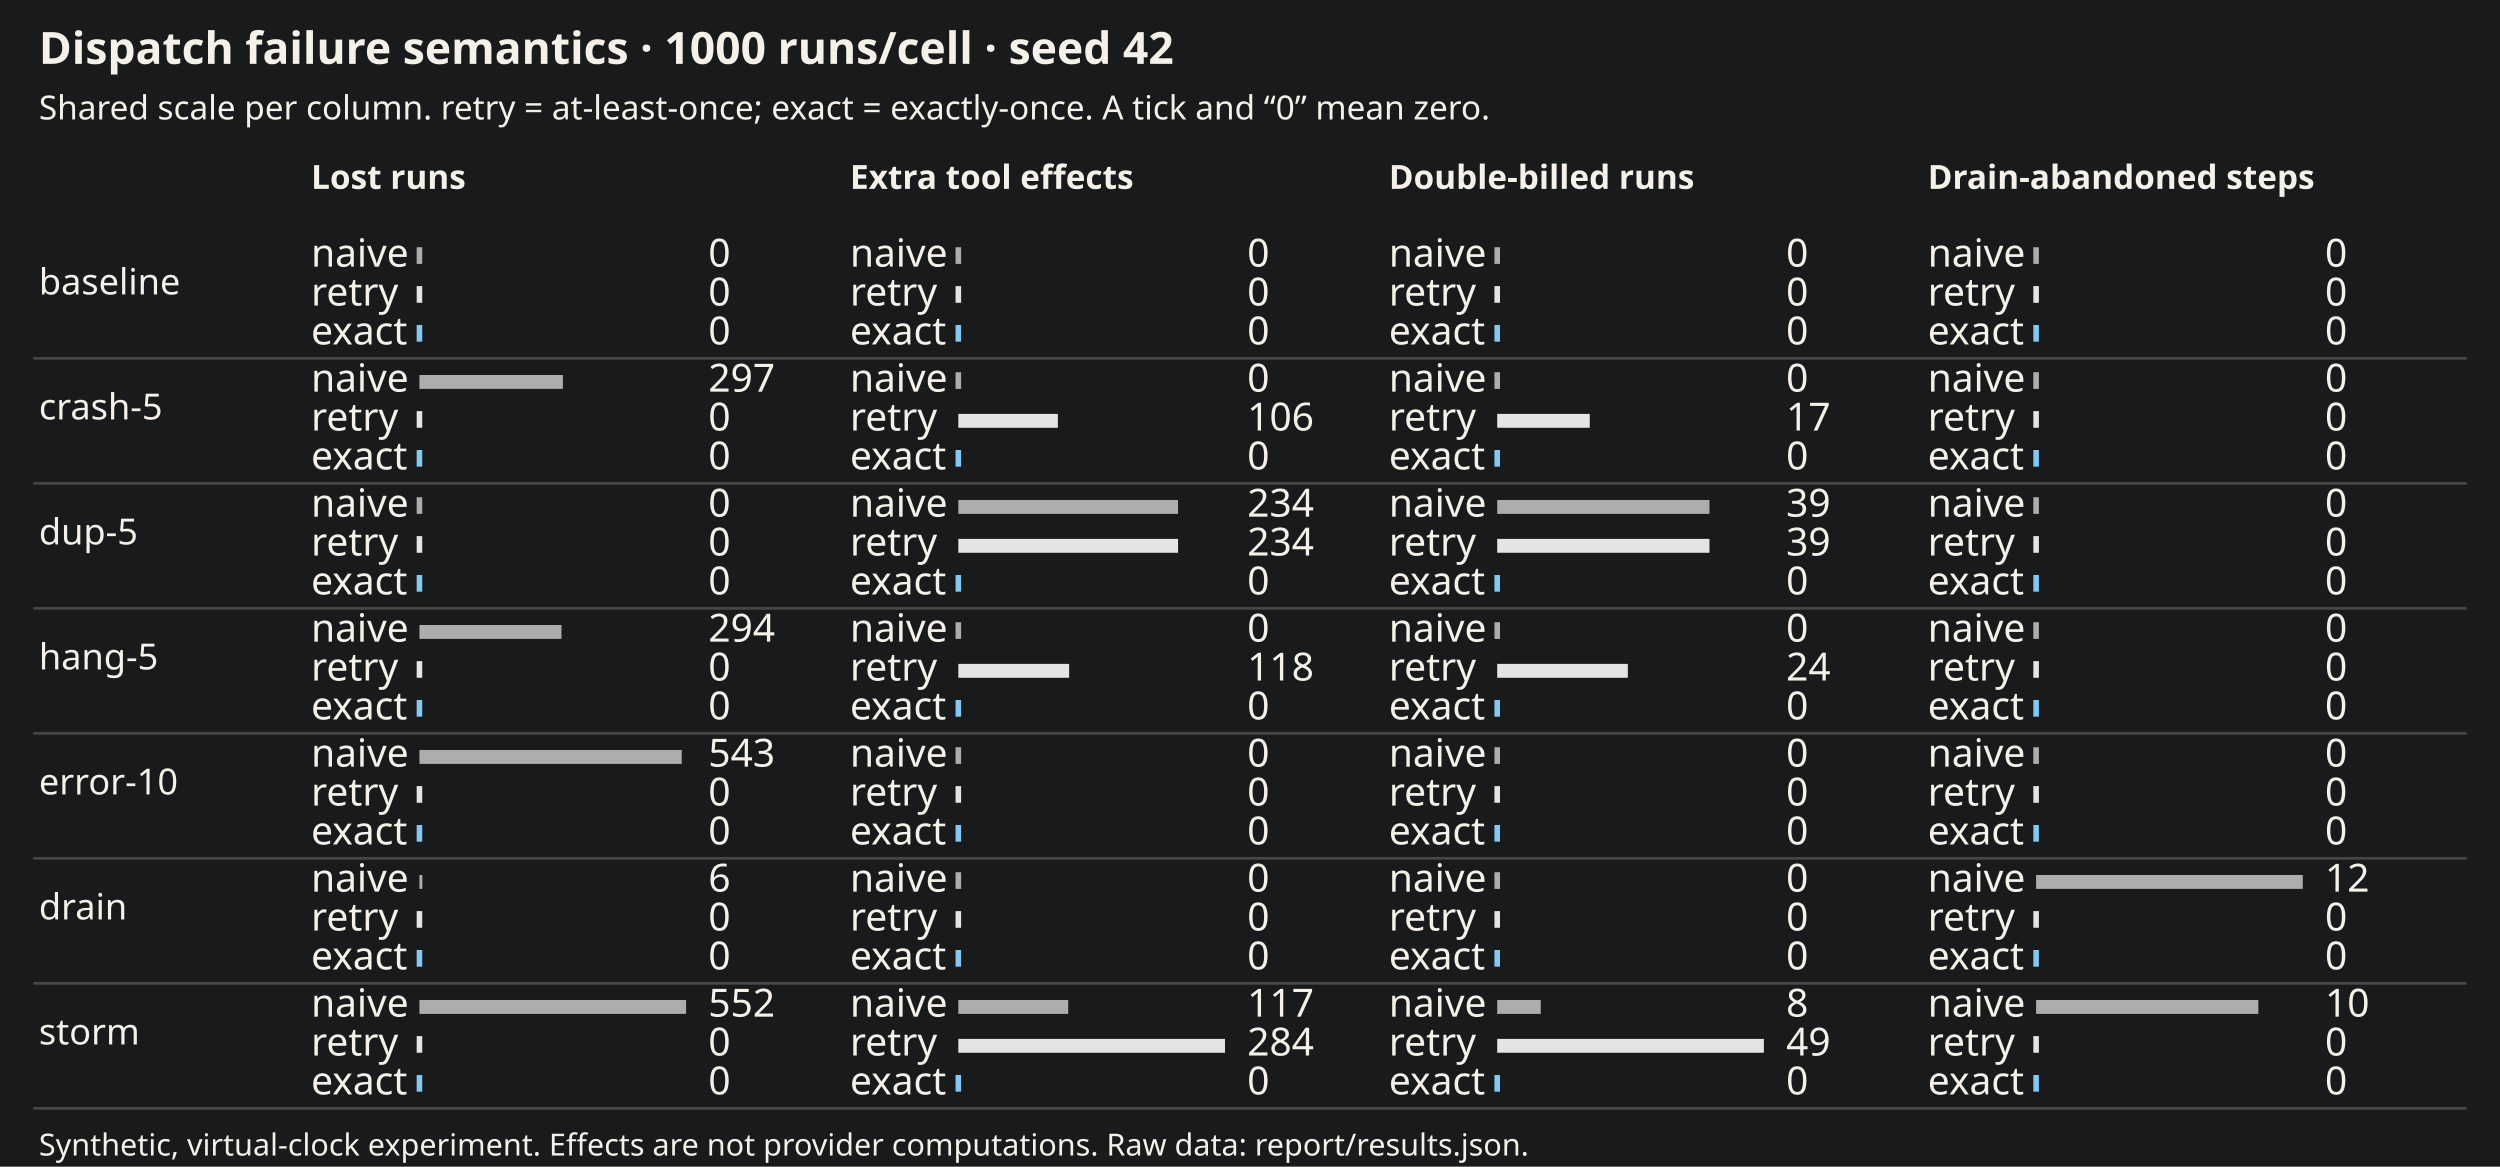
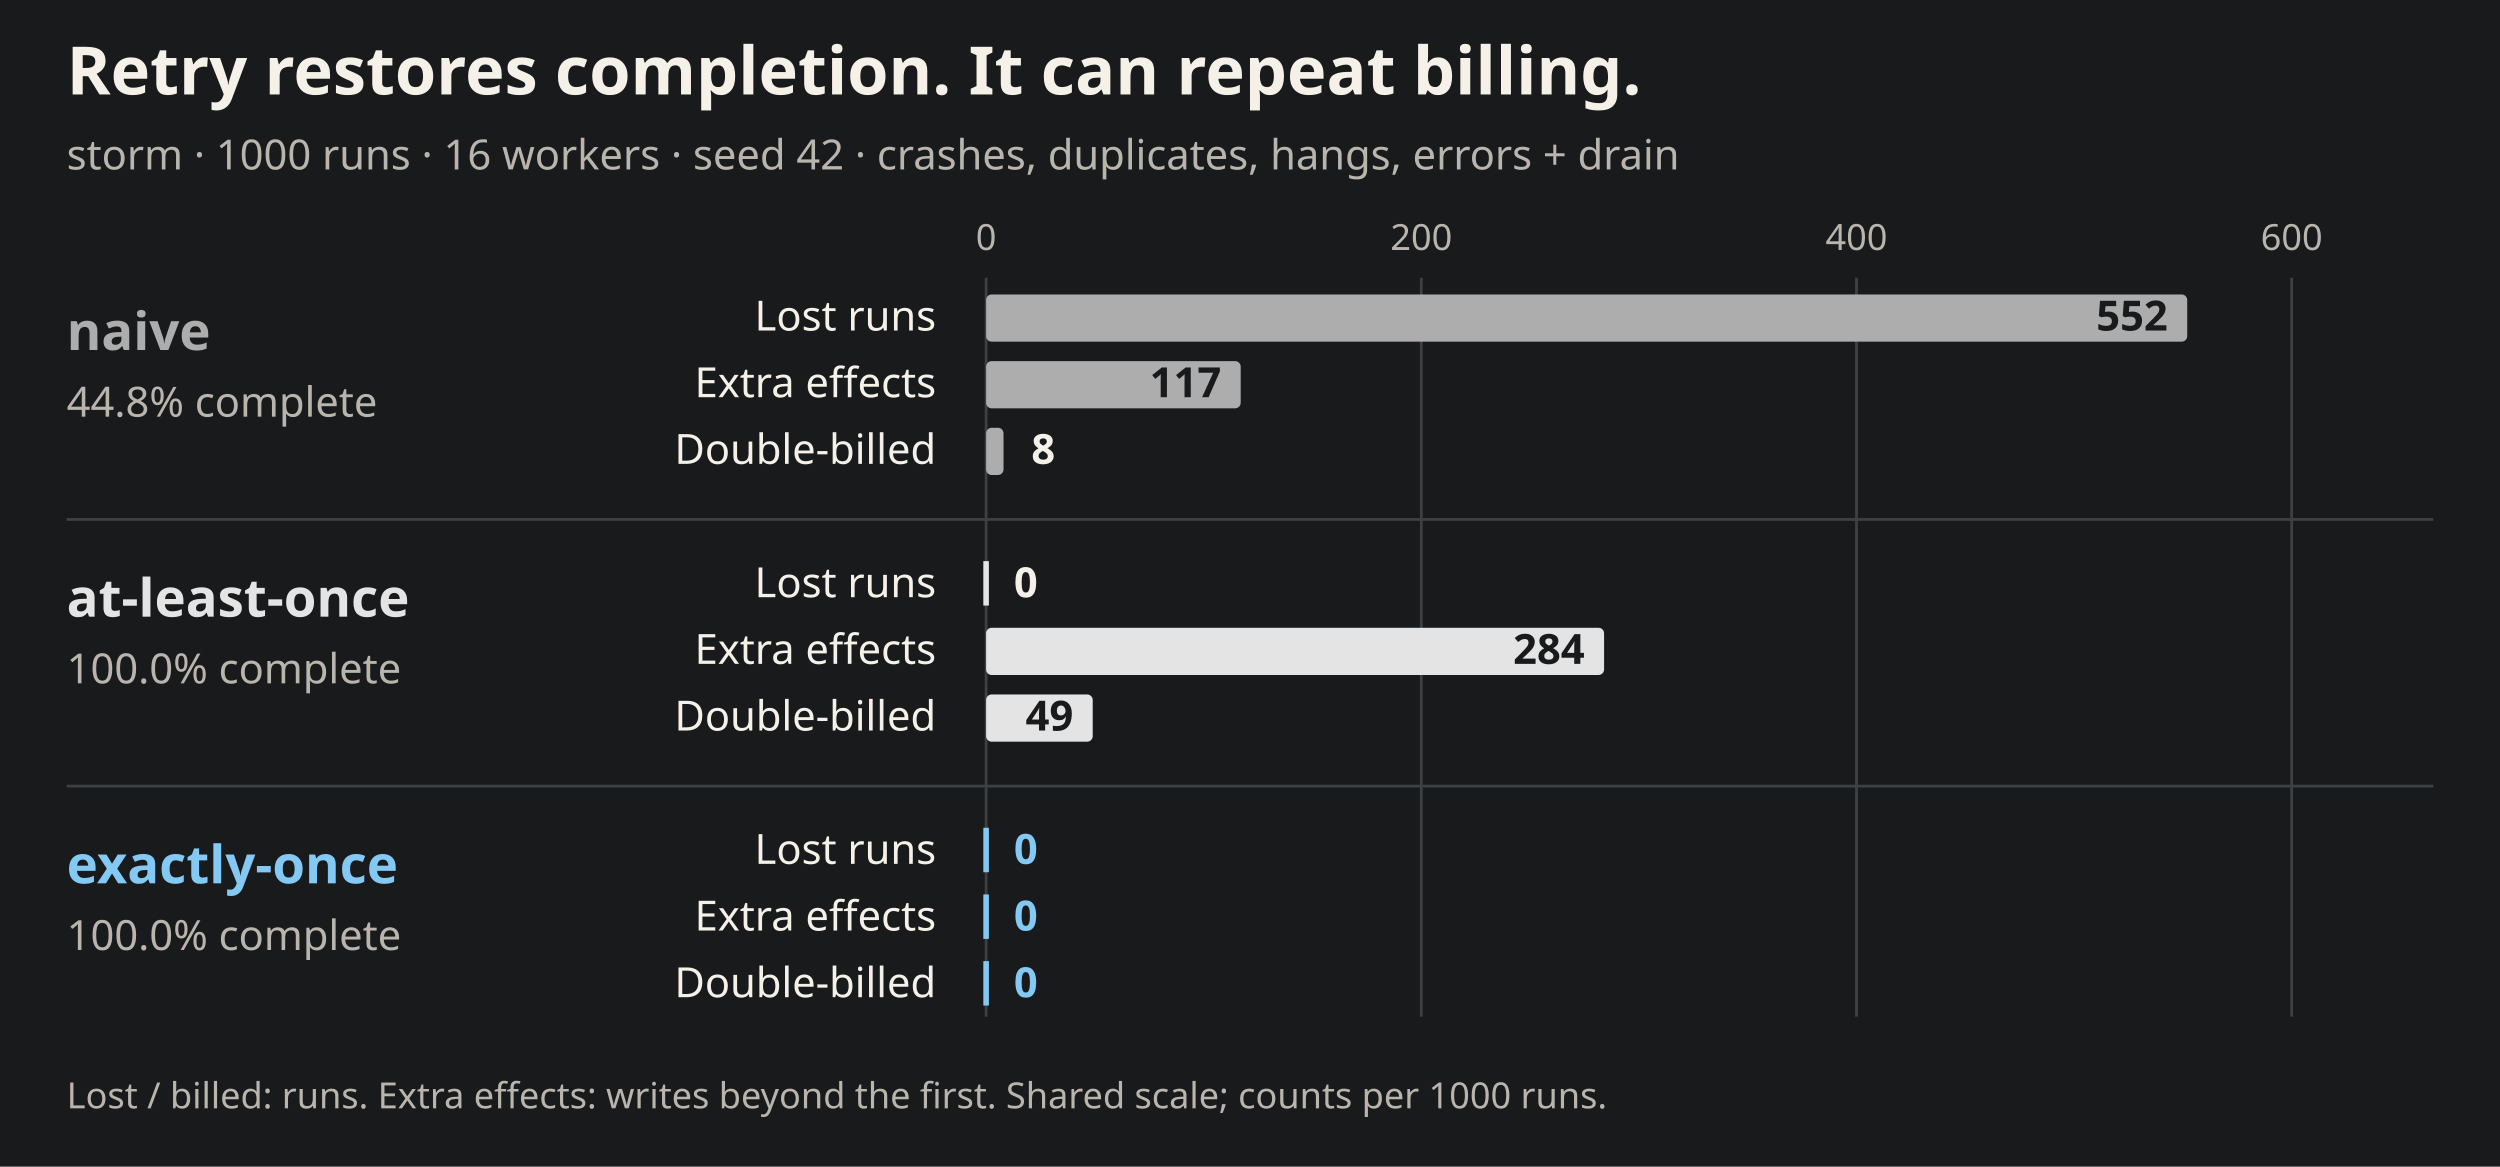
<svg xmlns="http://www.w3.org/2000/svg" width="900" height="420" viewBox="0 0 900 420" role="img" aria-labelledby="title desc">
  <rect width="900" height="420" fill="#181a1c" />
  <g fill="#f5f1e8" font-family="system-ui,sans-serif">
-     <text x="14" y="23" font-size="16" font-weight="600">Dispatch failure semantics · 1000 runs/cell · seed 42</text>
-     <text x="14" y="43" font-size="12">Shared scale per column. retry = at-least-once; exact = exactly-once. A tick and “0” mean zero.</text>
-     <text x="112" y="68" font-size="12" font-weight="600">Lost runs</text>
-     <text x="306" y="68" font-size="12" font-weight="600">Extra tool effects</text>
-     <text x="500" y="68" font-size="12" font-weight="600">Double-billed runs</text>
-     <text x="694" y="68" font-size="12" font-weight="600">Drain-abandoned steps</text>
-     <text x="14" y="106" font-size="13">baseline</text>
-     <path d="M 12 129 H 888" stroke="#464646" />
-     <text x="112" y="96" font-size="14">naive</text>
-     <path d="M 151 89 v 6" stroke="#adadad" stroke-width="2" />
-     <text x="255" y="96" font-size="14">0</text>
-     <text x="112" y="110" font-size="14">retry</text>
-     <path d="M 151 103 v 6" stroke="#e4e4e4" stroke-width="2" />
-     <text x="255" y="110" font-size="14">0</text>
-     <text x="112" y="124" font-size="14">exact</text>
-     <path d="M 151 117 v 6" stroke="#83c9f4" stroke-width="2" />
-     <text x="255" y="124" font-size="14">0</text>
-     <text x="306" y="96" font-size="14">naive</text>
-     <path d="M 345 89 v 6" stroke="#adadad" stroke-width="2" />
-     <text x="449" y="96" font-size="14">0</text>
-     <text x="306" y="110" font-size="14">retry</text>
-     <path d="M 345 103 v 6" stroke="#e4e4e4" stroke-width="2" />
-     <text x="449" y="110" font-size="14">0</text>
-     <text x="306" y="124" font-size="14">exact</text>
-     <path d="M 345 117 v 6" stroke="#83c9f4" stroke-width="2" />
-     <text x="449" y="124" font-size="14">0</text>
-     <text x="500" y="96" font-size="14">naive</text>
-     <path d="M 539 89 v 6" stroke="#adadad" stroke-width="2" />
-     <text x="643" y="96" font-size="14">0</text>
-     <text x="500" y="110" font-size="14">retry</text>
-     <path d="M 539 103 v 6" stroke="#e4e4e4" stroke-width="2" />
-     <text x="643" y="110" font-size="14">0</text>
-     <text x="500" y="124" font-size="14">exact</text>
-     <path d="M 539 117 v 6" stroke="#83c9f4" stroke-width="2" />
-     <text x="643" y="124" font-size="14">0</text>
-     <text x="694" y="96" font-size="14">naive</text>
-     <path d="M 733 89 v 6" stroke="#adadad" stroke-width="2" />
-     <text x="837" y="96" font-size="14">0</text>
-     <text x="694" y="110" font-size="14">retry</text>
-     <path d="M 733 103 v 6" stroke="#e4e4e4" stroke-width="2" />
-     <text x="837" y="110" font-size="14">0</text>
-     <text x="694" y="124" font-size="14">exact</text>
-     <path d="M 733 117 v 6" stroke="#83c9f4" stroke-width="2" />
-     <text x="837" y="124" font-size="14">0</text>
-     <text x="14" y="151" font-size="13">crash-5</text>
-     <path d="M 12 174 H 888" stroke="#464646" />
-     <text x="112" y="141" font-size="14">naive</text>
-     <rect x="151" y="135" width="51.65" height="5" fill="#adadad" />
-     <text x="255" y="141" font-size="14">297</text>
-     <text x="112" y="155" font-size="14">retry</text>
-     <path d="M 151 148 v 6" stroke="#e4e4e4" stroke-width="2" />
-     <text x="255" y="155" font-size="14">0</text>
-     <text x="112" y="169" font-size="14">exact</text>
-     <path d="M 151 162 v 6" stroke="#83c9f4" stroke-width="2" />
-     <text x="255" y="169" font-size="14">0</text>
-     <text x="306" y="141" font-size="14">naive</text>
-     <path d="M 345 134 v 6" stroke="#adadad" stroke-width="2" />
-     <text x="449" y="141" font-size="14">0</text>
-     <text x="306" y="155" font-size="14">retry</text>
-     <rect x="345" y="149" width="35.83" height="5" fill="#e4e4e4" />
-     <text x="449" y="155" font-size="14">106</text>
-     <text x="306" y="169" font-size="14">exact</text>
-     <path d="M 345 162 v 6" stroke="#83c9f4" stroke-width="2" />
-     <text x="449" y="169" font-size="14">0</text>
-     <text x="500" y="141" font-size="14">naive</text>
-     <path d="M 539 134 v 6" stroke="#adadad" stroke-width="2" />
-     <text x="643" y="141" font-size="14">0</text>
-     <text x="500" y="155" font-size="14">retry</text>
-     <rect x="539" y="149" width="33.31" height="5" fill="#e4e4e4" />
-     <text x="643" y="155" font-size="14">17</text>
-     <text x="500" y="169" font-size="14">exact</text>
-     <path d="M 539 162 v 6" stroke="#83c9f4" stroke-width="2" />
-     <text x="643" y="169" font-size="14">0</text>
-     <text x="694" y="141" font-size="14">naive</text>
-     <path d="M 733 134 v 6" stroke="#adadad" stroke-width="2" />
-     <text x="837" y="141" font-size="14">0</text>
-     <text x="694" y="155" font-size="14">retry</text>
-     <path d="M 733 148 v 6" stroke="#e4e4e4" stroke-width="2" />
-     <text x="837" y="155" font-size="14">0</text>
-     <text x="694" y="169" font-size="14">exact</text>
-     <path d="M 733 162 v 6" stroke="#83c9f4" stroke-width="2" />
-     <text x="837" y="169" font-size="14">0</text>
-     <text x="14" y="196" font-size="13">dup-5</text>
-     <path d="M 12 219 H 888" stroke="#464646" />
-     <text x="112" y="186" font-size="14">naive</text>
-     <path d="M 151 179 v 6" stroke="#adadad" stroke-width="2" />
-     <text x="255" y="186" font-size="14">0</text>
-     <text x="112" y="200" font-size="14">retry</text>
-     <path d="M 151 193 v 6" stroke="#e4e4e4" stroke-width="2" />
-     <text x="255" y="200" font-size="14">0</text>
-     <text x="112" y="214" font-size="14">exact</text>
-     <path d="M 151 207 v 6" stroke="#83c9f4" stroke-width="2" />
-     <text x="255" y="214" font-size="14">0</text>
-     <text x="306" y="186" font-size="14">naive</text>
-     <rect x="345" y="180" width="79.10" height="5" fill="#adadad" />
-     <text x="449" y="186" font-size="14">234</text>
-     <text x="306" y="200" font-size="14">retry</text>
-     <rect x="345" y="194" width="79.10" height="5" fill="#e4e4e4" />
-     <text x="449" y="200" font-size="14">234</text>
-     <text x="306" y="214" font-size="14">exact</text>
-     <path d="M 345 207 v 6" stroke="#83c9f4" stroke-width="2" />
-     <text x="449" y="214" font-size="14">0</text>
-     <text x="500" y="186" font-size="14">naive</text>
-     <rect x="539" y="180" width="76.41" height="5" fill="#adadad" />
-     <text x="643" y="186" font-size="14">39</text>
-     <text x="500" y="200" font-size="14">retry</text>
-     <rect x="539" y="194" width="76.41" height="5" fill="#e4e4e4" />
-     <text x="643" y="200" font-size="14">39</text>
-     <text x="500" y="214" font-size="14">exact</text>
-     <path d="M 539 207 v 6" stroke="#83c9f4" stroke-width="2" />
-     <text x="643" y="214" font-size="14">0</text>
-     <text x="694" y="186" font-size="14">naive</text>
-     <path d="M 733 179 v 6" stroke="#adadad" stroke-width="2" />
-     <text x="837" y="186" font-size="14">0</text>
-     <text x="694" y="200" font-size="14">retry</text>
-     <path d="M 733 193 v 6" stroke="#e4e4e4" stroke-width="2" />
-     <text x="837" y="200" font-size="14">0</text>
-     <text x="694" y="214" font-size="14">exact</text>
-     <path d="M 733 207 v 6" stroke="#83c9f4" stroke-width="2" />
-     <text x="837" y="214" font-size="14">0</text>
-     <text x="14" y="241" font-size="13">hang-5</text>
-     <path d="M 12 264 H 888" stroke="#464646" />
-     <text x="112" y="231" font-size="14">naive</text>
-     <rect x="151" y="225" width="51.13" height="5" fill="#adadad" />
-     <text x="255" y="231" font-size="14">294</text>
-     <text x="112" y="245" font-size="14">retry</text>
-     <path d="M 151 238 v 6" stroke="#e4e4e4" stroke-width="2" />
-     <text x="255" y="245" font-size="14">0</text>
-     <text x="112" y="259" font-size="14">exact</text>
-     <path d="M 151 252 v 6" stroke="#83c9f4" stroke-width="2" />
-     <text x="255" y="259" font-size="14">0</text>
-     <text x="306" y="231" font-size="14">naive</text>
-     <path d="M 345 224 v 6" stroke="#adadad" stroke-width="2" />
-     <text x="449" y="231" font-size="14">0</text>
-     <text x="306" y="245" font-size="14">retry</text>
-     <rect x="345" y="239" width="39.89" height="5" fill="#e4e4e4" />
-     <text x="449" y="245" font-size="14">118</text>
-     <text x="306" y="259" font-size="14">exact</text>
-     <path d="M 345 252 v 6" stroke="#83c9f4" stroke-width="2" />
-     <text x="449" y="259" font-size="14">0</text>
-     <text x="500" y="231" font-size="14">naive</text>
-     <path d="M 539 224 v 6" stroke="#adadad" stroke-width="2" />
-     <text x="643" y="231" font-size="14">0</text>
-     <text x="500" y="245" font-size="14">retry</text>
-     <rect x="539" y="239" width="47.02" height="5" fill="#e4e4e4" />
-     <text x="643" y="245" font-size="14">24</text>
-     <text x="500" y="259" font-size="14">exact</text>
-     <path d="M 539 252 v 6" stroke="#83c9f4" stroke-width="2" />
-     <text x="643" y="259" font-size="14">0</text>
-     <text x="694" y="231" font-size="14">naive</text>
-     <path d="M 733 224 v 6" stroke="#adadad" stroke-width="2" />
-     <text x="837" y="231" font-size="14">0</text>
-     <text x="694" y="245" font-size="14">retry</text>
-     <path d="M 733 238 v 6" stroke="#e4e4e4" stroke-width="2" />
-     <text x="837" y="245" font-size="14">0</text>
-     <text x="694" y="259" font-size="14">exact</text>
-     <path d="M 733 252 v 6" stroke="#83c9f4" stroke-width="2" />
-     <text x="837" y="259" font-size="14">0</text>
-     <text x="14" y="286" font-size="13">error-10</text>
-     <path d="M 12 309 H 888" stroke="#464646" />
-     <text x="112" y="276" font-size="14">naive</text>
-     <rect x="151" y="270" width="94.43" height="5" fill="#adadad" />
-     <text x="255" y="276" font-size="14">543</text>
-     <text x="112" y="290" font-size="14">retry</text>
-     <path d="M 151 283 v 6" stroke="#e4e4e4" stroke-width="2" />
-     <text x="255" y="290" font-size="14">0</text>
-     <text x="112" y="304" font-size="14">exact</text>
-     <path d="M 151 297 v 6" stroke="#83c9f4" stroke-width="2" />
-     <text x="255" y="304" font-size="14">0</text>
-     <text x="306" y="276" font-size="14">naive</text>
-     <path d="M 345 269 v 6" stroke="#adadad" stroke-width="2" />
-     <text x="449" y="276" font-size="14">0</text>
-     <text x="306" y="290" font-size="14">retry</text>
-     <path d="M 345 283 v 6" stroke="#e4e4e4" stroke-width="2" />
-     <text x="449" y="290" font-size="14">0</text>
-     <text x="306" y="304" font-size="14">exact</text>
-     <path d="M 345 297 v 6" stroke="#83c9f4" stroke-width="2" />
-     <text x="449" y="304" font-size="14">0</text>
-     <text x="500" y="276" font-size="14">naive</text>
-     <path d="M 539 269 v 6" stroke="#adadad" stroke-width="2" />
-     <text x="643" y="276" font-size="14">0</text>
-     <text x="500" y="290" font-size="14">retry</text>
-     <path d="M 539 283 v 6" stroke="#e4e4e4" stroke-width="2" />
-     <text x="643" y="290" font-size="14">0</text>
-     <text x="500" y="304" font-size="14">exact</text>
-     <path d="M 539 297 v 6" stroke="#83c9f4" stroke-width="2" />
-     <text x="643" y="304" font-size="14">0</text>
-     <text x="694" y="276" font-size="14">naive</text>
-     <path d="M 733 269 v 6" stroke="#adadad" stroke-width="2" />
-     <text x="837" y="276" font-size="14">0</text>
-     <text x="694" y="290" font-size="14">retry</text>
-     <path d="M 733 283 v 6" stroke="#e4e4e4" stroke-width="2" />
-     <text x="837" y="290" font-size="14">0</text>
-     <text x="694" y="304" font-size="14">exact</text>
-     <path d="M 733 297 v 6" stroke="#83c9f4" stroke-width="2" />
-     <text x="837" y="304" font-size="14">0</text>
-     <text x="14" y="331" font-size="13">drain</text>
-     <path d="M 12 354 H 888" stroke="#464646" />
-     <text x="112" y="321" font-size="14">naive</text>
-     <rect x="151" y="315" width="1.04" height="5" fill="#adadad" />
-     <text x="255" y="321" font-size="14">6</text>
-     <text x="112" y="335" font-size="14">retry</text>
-     <path d="M 151 328 v 6" stroke="#e4e4e4" stroke-width="2" />
-     <text x="255" y="335" font-size="14">0</text>
-     <text x="112" y="349" font-size="14">exact</text>
-     <path d="M 151 342 v 6" stroke="#83c9f4" stroke-width="2" />
-     <text x="255" y="349" font-size="14">0</text>
-     <text x="306" y="321" font-size="14">naive</text>
-     <path d="M 345 314 v 6" stroke="#adadad" stroke-width="2" />
-     <text x="449" y="321" font-size="14">0</text>
-     <text x="306" y="335" font-size="14">retry</text>
-     <path d="M 345 328 v 6" stroke="#e4e4e4" stroke-width="2" />
-     <text x="449" y="335" font-size="14">0</text>
-     <text x="306" y="349" font-size="14">exact</text>
-     <path d="M 345 342 v 6" stroke="#83c9f4" stroke-width="2" />
-     <text x="449" y="349" font-size="14">0</text>
-     <text x="500" y="321" font-size="14">naive</text>
-     <path d="M 539 314 v 6" stroke="#adadad" stroke-width="2" />
-     <text x="643" y="321" font-size="14">0</text>
-     <text x="500" y="335" font-size="14">retry</text>
-     <path d="M 539 328 v 6" stroke="#e4e4e4" stroke-width="2" />
-     <text x="643" y="335" font-size="14">0</text>
-     <text x="500" y="349" font-size="14">exact</text>
-     <path d="M 539 342 v 6" stroke="#83c9f4" stroke-width="2" />
-     <text x="643" y="349" font-size="14">0</text>
-     <text x="694" y="321" font-size="14">naive</text>
-     <rect x="733" y="315" width="96.00" height="5" fill="#adadad" />
-     <text x="837" y="321" font-size="14">12</text>
-     <text x="694" y="335" font-size="14">retry</text>
-     <path d="M 733 328 v 6" stroke="#e4e4e4" stroke-width="2" />
-     <text x="837" y="335" font-size="14">0</text>
-     <text x="694" y="349" font-size="14">exact</text>
-     <path d="M 733 342 v 6" stroke="#83c9f4" stroke-width="2" />
-     <text x="837" y="349" font-size="14">0</text>
-     <text x="14" y="376" font-size="13">storm</text>
-     <path d="M 12 399 H 888" stroke="#464646" />
-     <text x="112" y="366" font-size="14">naive</text>
-     <rect x="151" y="360" width="96.00" height="5" fill="#adadad" />
-     <text x="255" y="366" font-size="14">552</text>
-     <text x="112" y="380" font-size="14">retry</text>
-     <path d="M 151 373 v 6" stroke="#e4e4e4" stroke-width="2" />
-     <text x="255" y="380" font-size="14">0</text>
-     <text x="112" y="394" font-size="14">exact</text>
-     <path d="M 151 387 v 6" stroke="#83c9f4" stroke-width="2" />
-     <text x="255" y="394" font-size="14">0</text>
-     <text x="306" y="366" font-size="14">naive</text>
-     <rect x="345" y="360" width="39.55" height="5" fill="#adadad" />
-     <text x="449" y="366" font-size="14">117</text>
-     <text x="306" y="380" font-size="14">retry</text>
-     <rect x="345" y="374" width="96.00" height="5" fill="#e4e4e4" />
-     <text x="449" y="380" font-size="14">284</text>
-     <text x="306" y="394" font-size="14">exact</text>
-     <path d="M 345 387 v 6" stroke="#83c9f4" stroke-width="2" />
-     <text x="449" y="394" font-size="14">0</text>
-     <text x="500" y="366" font-size="14">naive</text>
-     <rect x="539" y="360" width="15.67" height="5" fill="#adadad" />
-     <text x="643" y="366" font-size="14">8</text>
-     <text x="500" y="380" font-size="14">retry</text>
-     <rect x="539" y="374" width="96.00" height="5" fill="#e4e4e4" />
-     <text x="643" y="380" font-size="14">49</text>
-     <text x="500" y="394" font-size="14">exact</text>
-     <path d="M 539 387 v 6" stroke="#83c9f4" stroke-width="2" />
-     <text x="643" y="394" font-size="14">0</text>
-     <text x="694" y="366" font-size="14">naive</text>
-     <rect x="733" y="360" width="80.00" height="5" fill="#adadad" />
-     <text x="837" y="366" font-size="14">10</text>
-     <text x="694" y="380" font-size="14">retry</text>
-     <path d="M 733 373 v 6" stroke="#e4e4e4" stroke-width="2" />
-     <text x="837" y="380" font-size="14">0</text>
-     <text x="694" y="394" font-size="14">exact</text>
-     <path d="M 733 387 v 6" stroke="#83c9f4" stroke-width="2" />
-     <text x="837" y="394" font-size="14">0</text>
-     <text x="14" y="416" font-size="11">Synthetic, virtual-clock experiment. Effects are not provider computations. Raw data: report/results.json.</text>
+     <text x="24" y="34" font-size="24" font-weight="650">Retry restores completion. It can repeat billing.</text>
+     <text x="24" y="61" font-size="15" fill="#b9b5ad">storm · 1000 runs · 16 workers · seed 42 · crashes, duplicates, hangs, errors + drain</text>
+     <path d="M 355.00 100 V 366" stroke="#3d4144" />
+     <text x="355.00" y="90" text-anchor="middle" font-size="13" fill="#b9b5ad">0</text>
+     <path d="M 511.67 100 V 366" stroke="#3d4144" />
+     <text x="511.67" y="90" text-anchor="middle" font-size="13" fill="#b9b5ad">200</text>
+     <path d="M 668.33 100 V 366" stroke="#3d4144" />
+     <text x="668.33" y="90" text-anchor="middle" font-size="13" fill="#b9b5ad">400</text>
+     <path d="M 825.00 100 V 366" stroke="#3d4144" />
+     <text x="825.00" y="90" text-anchor="middle" font-size="13" fill="#b9b5ad">600</text>
+     <g aria-label="naive: 44.8% completed">
+       <text x="24" y="126" font-size="19" font-weight="650" fill="#adadad">naive</text>
+       <text x="24" y="150" font-size="15" fill="#b9b5ad">44.8% complete</text>
+       <g aria-label="Lost runs: 552">
+         <text x="337" y="119" text-anchor="end" font-size="15">Lost runs</text>
+         <rect x="355" y="106" width="432.40" height="17" rx="2" fill="#adadad" />
+         <text x="780.40" y="119" text-anchor="end" font-size="15" font-weight="650" fill="#181a1c">552</text>
+       </g>
+       <g aria-label="Extra effects: 117">
+         <text x="337" y="143" text-anchor="end" font-size="15">Extra effects</text>
+         <rect x="355" y="130" width="91.65" height="17" rx="2" fill="#adadad" />
+         <text x="439.65" y="143" text-anchor="end" font-size="15" font-weight="650" fill="#181a1c">117</text>
+       </g>
+       <g aria-label="Double-billed: 8">
+         <text x="337" y="167" text-anchor="end" font-size="15">Double-billed</text>
+         <rect x="355" y="154" width="6.27" height="17" rx="2" fill="#adadad" />
+         <text x="371.27" y="167" text-anchor="start" font-size="15" font-weight="650" fill="#f5f1e8">8</text>
+       </g>
+     </g>
+     <path d="M 24 187 H 876" stroke="#3d4144" />
+     <g aria-label="at-least-once: 100.0% completed">
+       <text x="24" y="222" font-size="19" font-weight="650" fill="#e4e4e4">at-least-once</text>
+       <text x="24" y="246" font-size="15" fill="#b9b5ad">100.0% complete</text>
+       <g aria-label="Lost runs: 0">
+         <text x="337" y="215" text-anchor="end" font-size="15">Lost runs</text>
+         <path d="M 355 202 v 16" stroke="#e4e4e4" stroke-width="2" />
+         <text x="365.00" y="215" text-anchor="start" font-size="15" font-weight="650" fill="#f5f1e8">0</text>
+       </g>
+       <g aria-label="Extra effects: 284">
+         <text x="337" y="239" text-anchor="end" font-size="15">Extra effects</text>
+         <rect x="355" y="226" width="222.47" height="17" rx="2" fill="#e4e4e4" />
+         <text x="570.47" y="239" text-anchor="end" font-size="15" font-weight="650" fill="#181a1c">284</text>
+       </g>
+       <g aria-label="Double-billed: 49">
+         <text x="337" y="263" text-anchor="end" font-size="15">Double-billed</text>
+         <rect x="355" y="250" width="38.38" height="17" rx="2" fill="#e4e4e4" />
+         <text x="386.38" y="263" text-anchor="end" font-size="15" font-weight="650" fill="#181a1c">49</text>
+       </g>
+     </g>
+     <path d="M 24 283 H 876" stroke="#3d4144" />
+     <g aria-label="exactly-once: 100.0% completed">
+       <text x="24" y="318" font-size="19" font-weight="650" fill="#83c9f4">exactly-once</text>
+       <text x="24" y="342" font-size="15" fill="#b9b5ad">100.0% complete</text>
+       <g aria-label="Lost runs: 0">
+         <text x="337" y="311" text-anchor="end" font-size="15">Lost runs</text>
+         <path d="M 355 298 v 16" stroke="#83c9f4" stroke-width="2" />
+         <text x="365.00" y="311" text-anchor="start" font-size="15" font-weight="650" fill="#83c9f4">0</text>
+       </g>
+       <g aria-label="Extra effects: 0">
+         <text x="337" y="335" text-anchor="end" font-size="15">Extra effects</text>
+         <path d="M 355 322 v 16" stroke="#83c9f4" stroke-width="2" />
+         <text x="365.00" y="335" text-anchor="start" font-size="15" font-weight="650" fill="#83c9f4">0</text>
+       </g>
+       <g aria-label="Double-billed: 0">
+         <text x="337" y="359" text-anchor="end" font-size="15">Double-billed</text>
+         <path d="M 355 346 v 16" stroke="#83c9f4" stroke-width="2" />
+         <text x="365.00" y="359" text-anchor="start" font-size="15" font-weight="650" fill="#83c9f4">0</text>
+       </g>
+     </g>
+     <text x="24" y="399" font-size="13" fill="#b9b5ad">Lost / billed: runs. Extra effects: writes beyond the first. Shared scale; counts per 1000 runs.</text>
  </g>
</svg>
